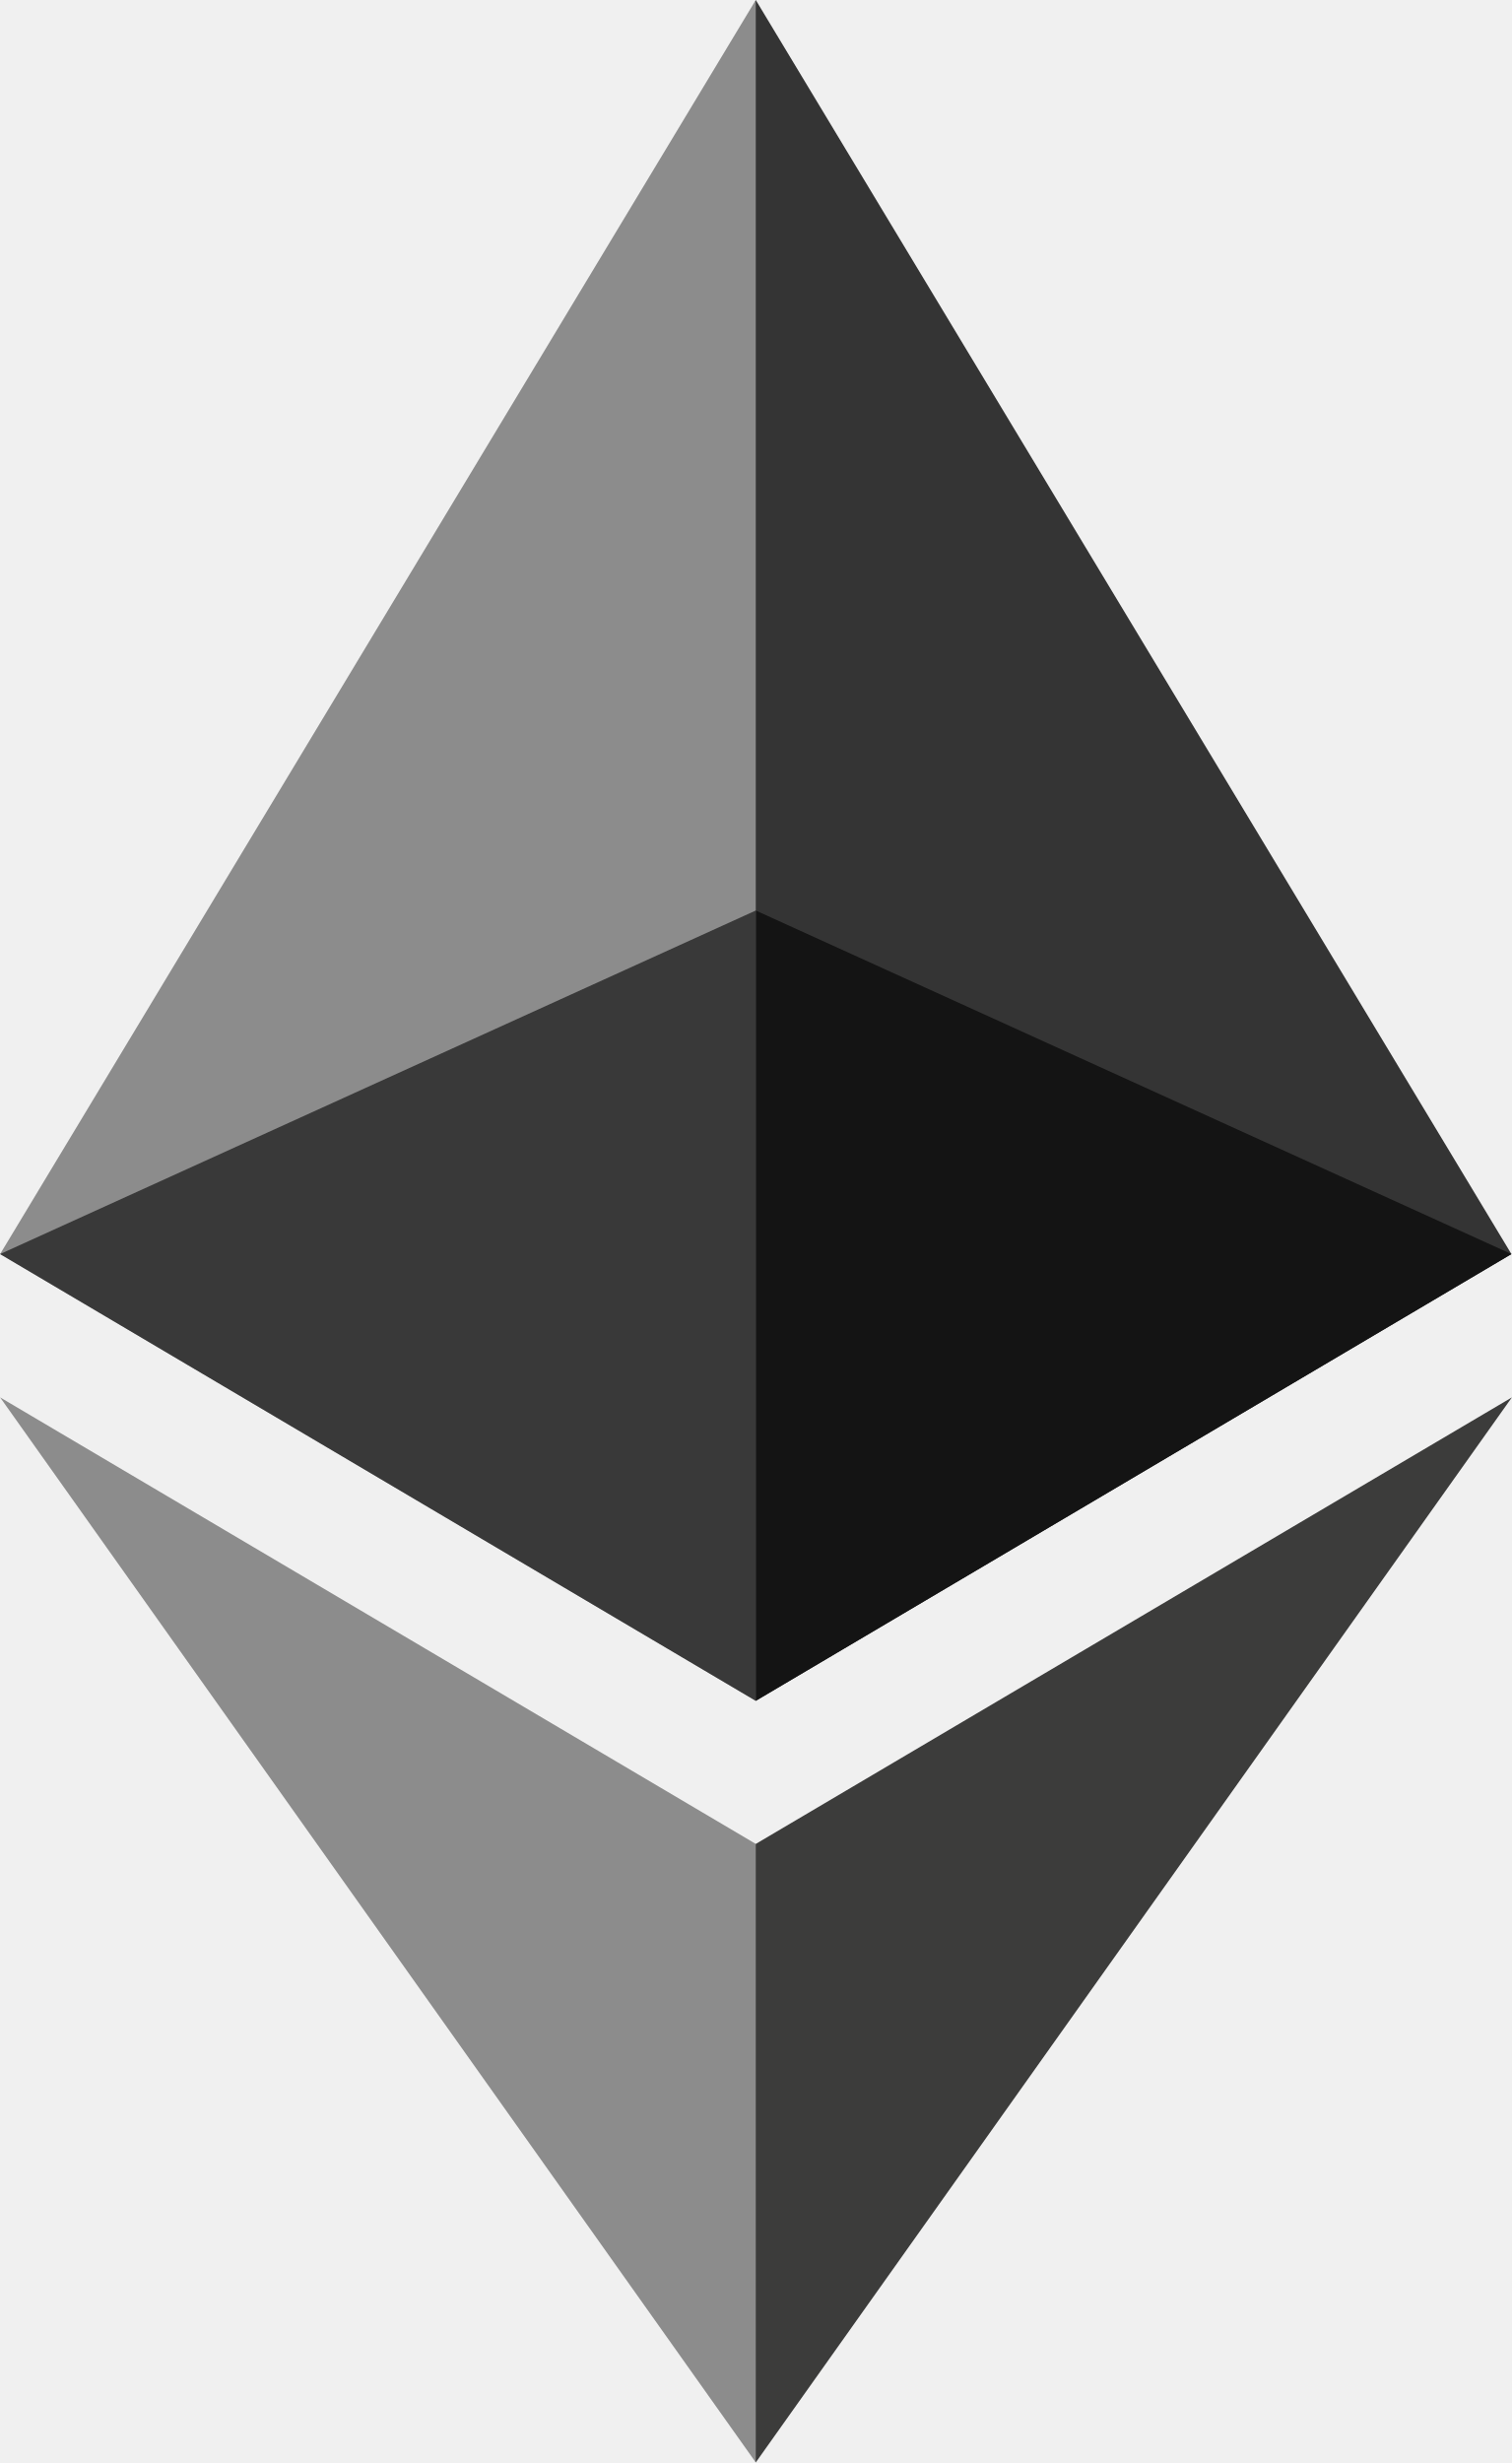
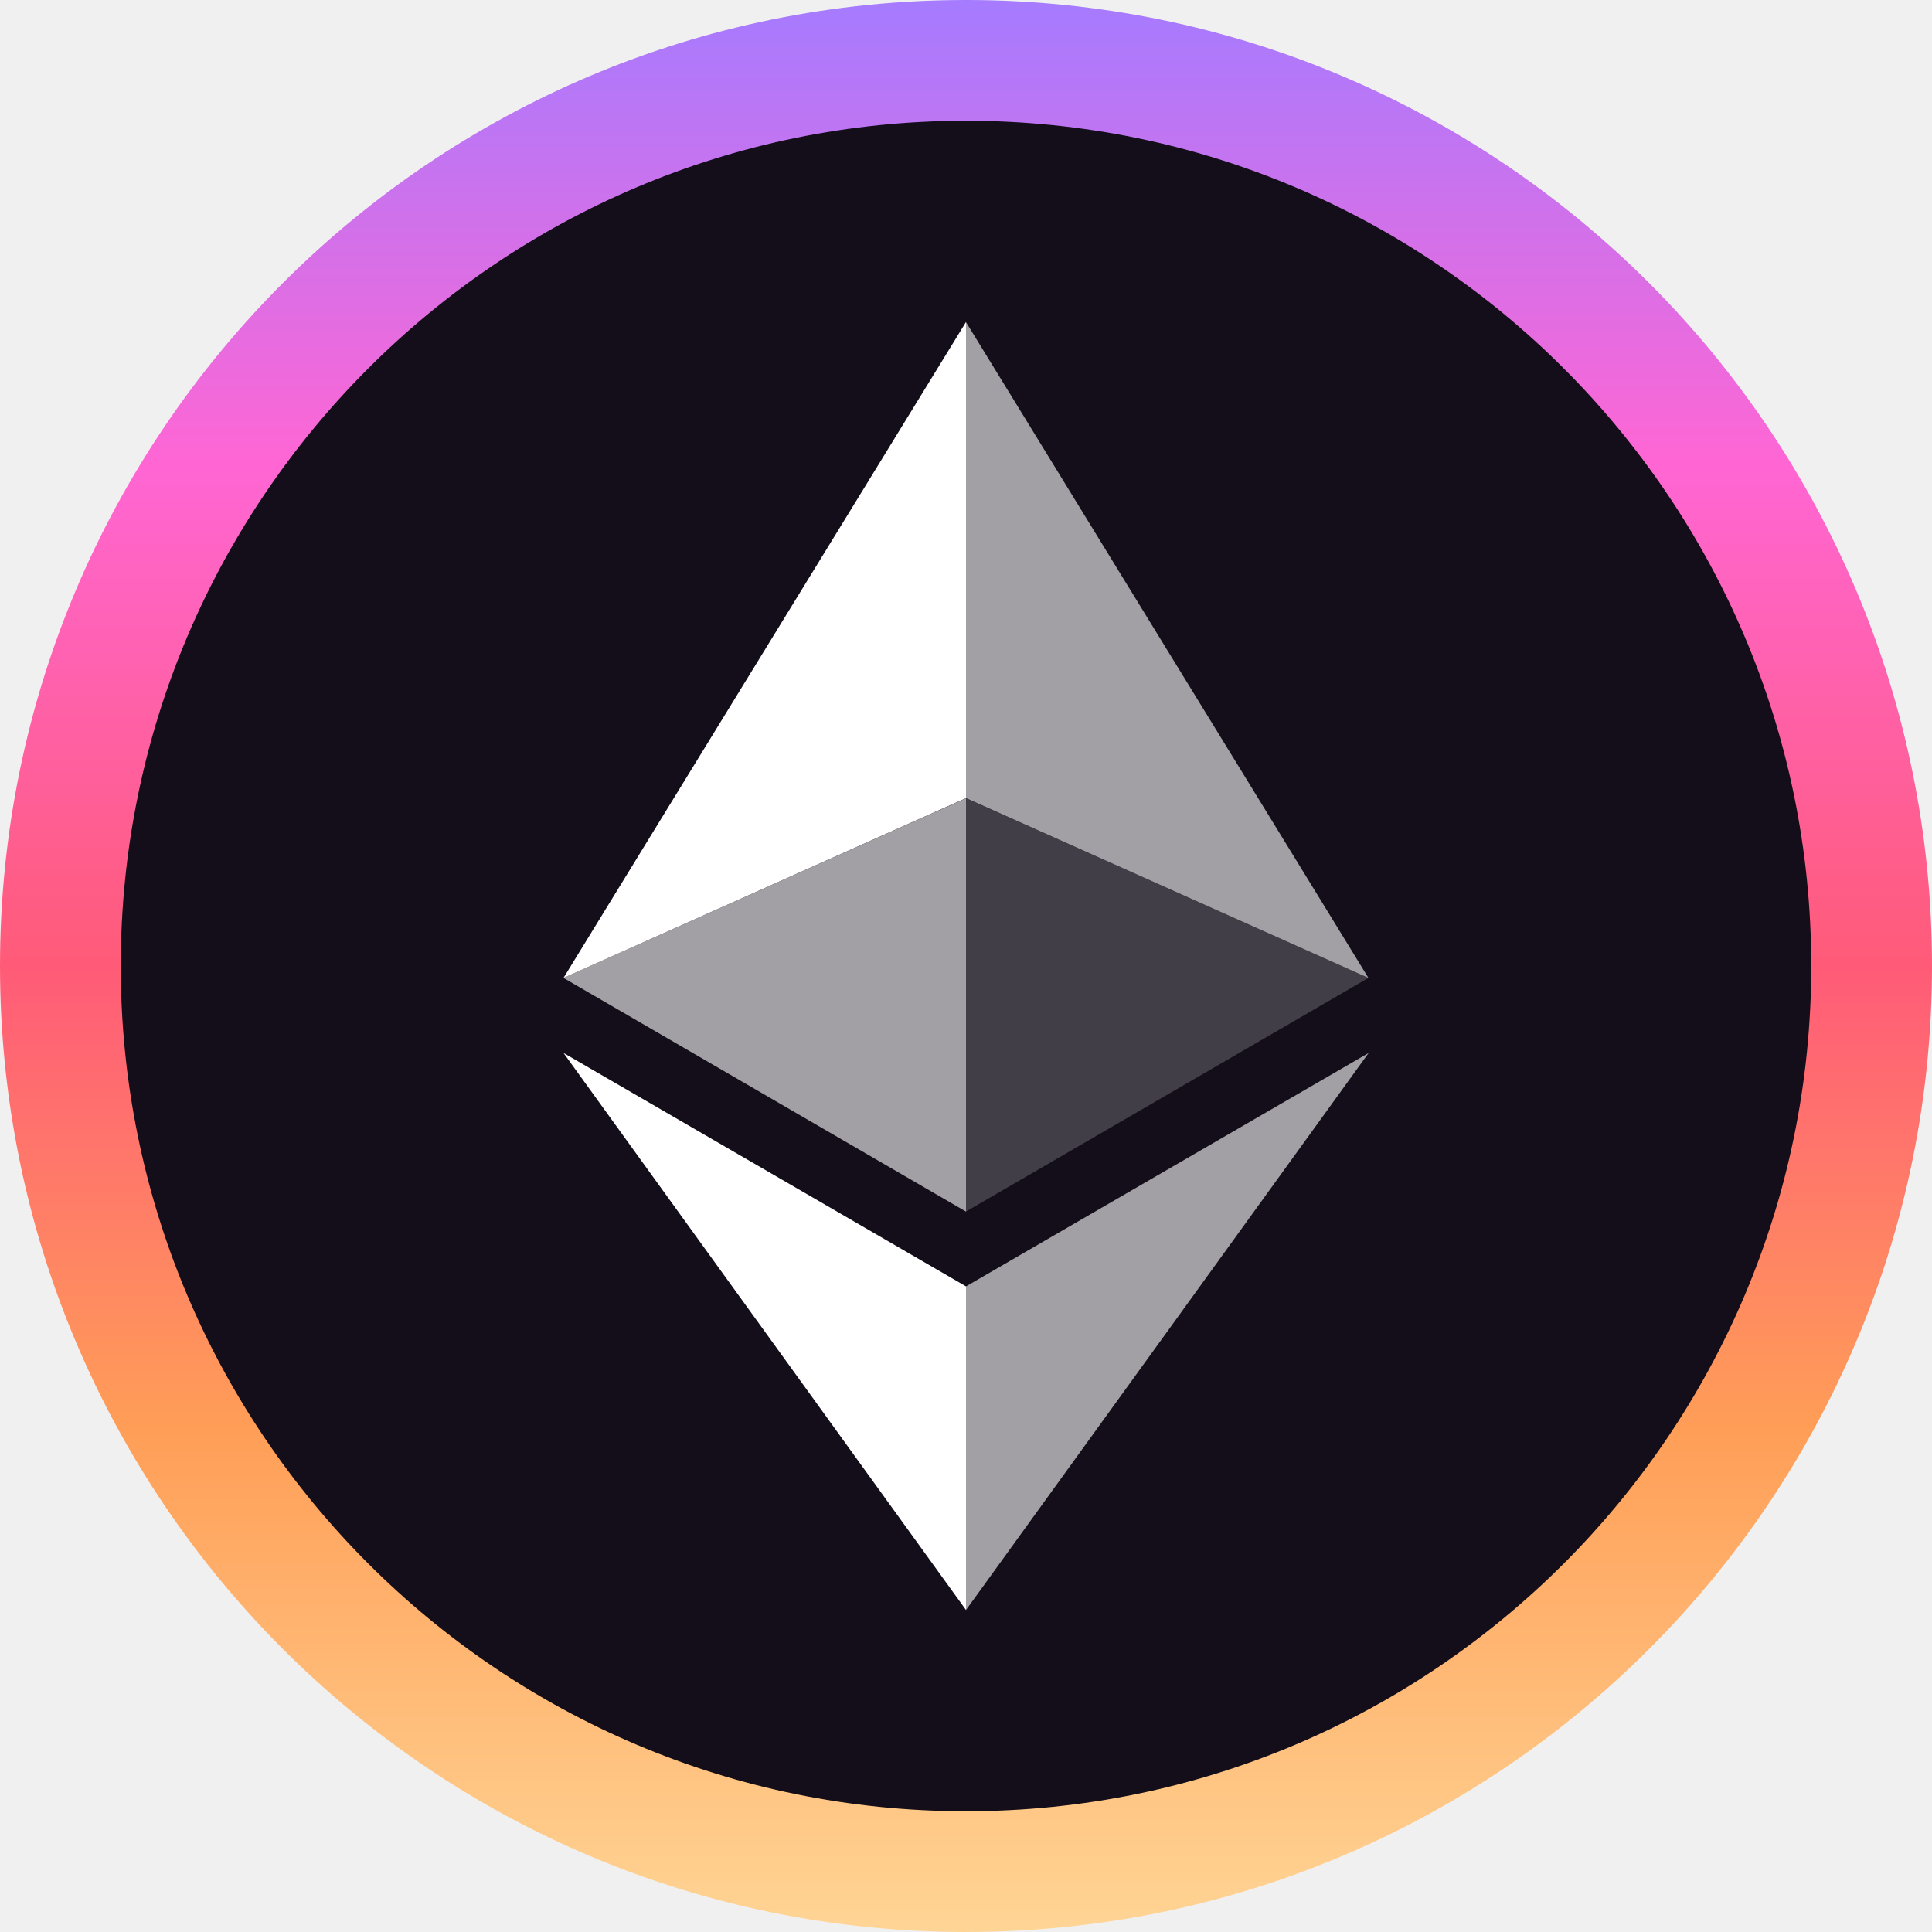
- <svg xmlns="http://www.w3.org/2000/svg" width="1535" height="2500" preserveAspectRatio="xMidYMid" viewBox="0 0 256 417">
-   <path fill="#343434" d="m127.961 0-2.795 9.5v275.668l2.795 2.79 127.962-75.638z" />
-   <path fill="#8C8C8C" d="M127.962 0 0 212.32l127.962 75.639V154.158z" />
-   <path fill="#3C3C3B" d="m127.961 312.187-1.575 1.92v98.199l1.575 4.6L256 236.587z" />
-   <path fill="#8C8C8C" d="M127.962 416.905v-104.72L0 236.585z" />
-   <path fill="#141414" d="m127.961 287.958 127.96-75.637-127.96-58.162z" />
-   <path fill="#393939" d="m0 212.32 127.96 75.638v-133.8z" />
+ <svg xmlns="http://www.w3.org/2000/svg" width="24" height="24" fill="none" viewBox="0 0 24 24">
+   <g clip-path="url(#a)">
+     <path fill="#130E19" stroke="url(#b)" stroke-width="1.5" d="M23.25 12c0 6.213-5.037 11.25-11.25 11.25S.75 18.213.75 12 5.787.75 12 .75 23.25 5.787 23.25 12Z" />
+     <path fill="#fff" fill-opacity=".602" d="M12 4v5.914l4.999 2.234-5-8.148Z" />
+     <path fill="#fff" d="m12 4-5 8.148 5-2.234V4Z" />
+     <path fill="#fff" fill-opacity=".602" d="M12 15.981V20l5.002-6.92L12 15.98Z" />
+     <path fill="#fff" d="M12 20v-4.02l-5-2.9L12 20Z" />
+     <path fill="#fff" fill-opacity=".2" d="m12 15.05 4.999-2.902-5-2.232v5.135Z" />
+     <path fill="#fff" fill-opacity=".602" d="m7 12.148 5 2.903V9.916l-5 2.232Z" />
+   </g>
+   <defs>
+     <linearGradient id="b" x1="12" x2="12" y1="0" y2="24" gradientUnits="userSpaceOnUse">
+       <stop stop-color="#A57BFF" />
+       <stop offset=".24" stop-color="#FF66D4" />
+       <stop offset=".5" stop-color="#FF5B78" />
+       <stop offset=".74" stop-color="#FF9E57" />
+       <stop offset="1" stop-color="#FFD595" />
+     </linearGradient>
+     <clipPath id="a">
+       <path fill="#fff" d="M0 0h24v24H0z" />
+     </clipPath>
+   </defs>
</svg>
